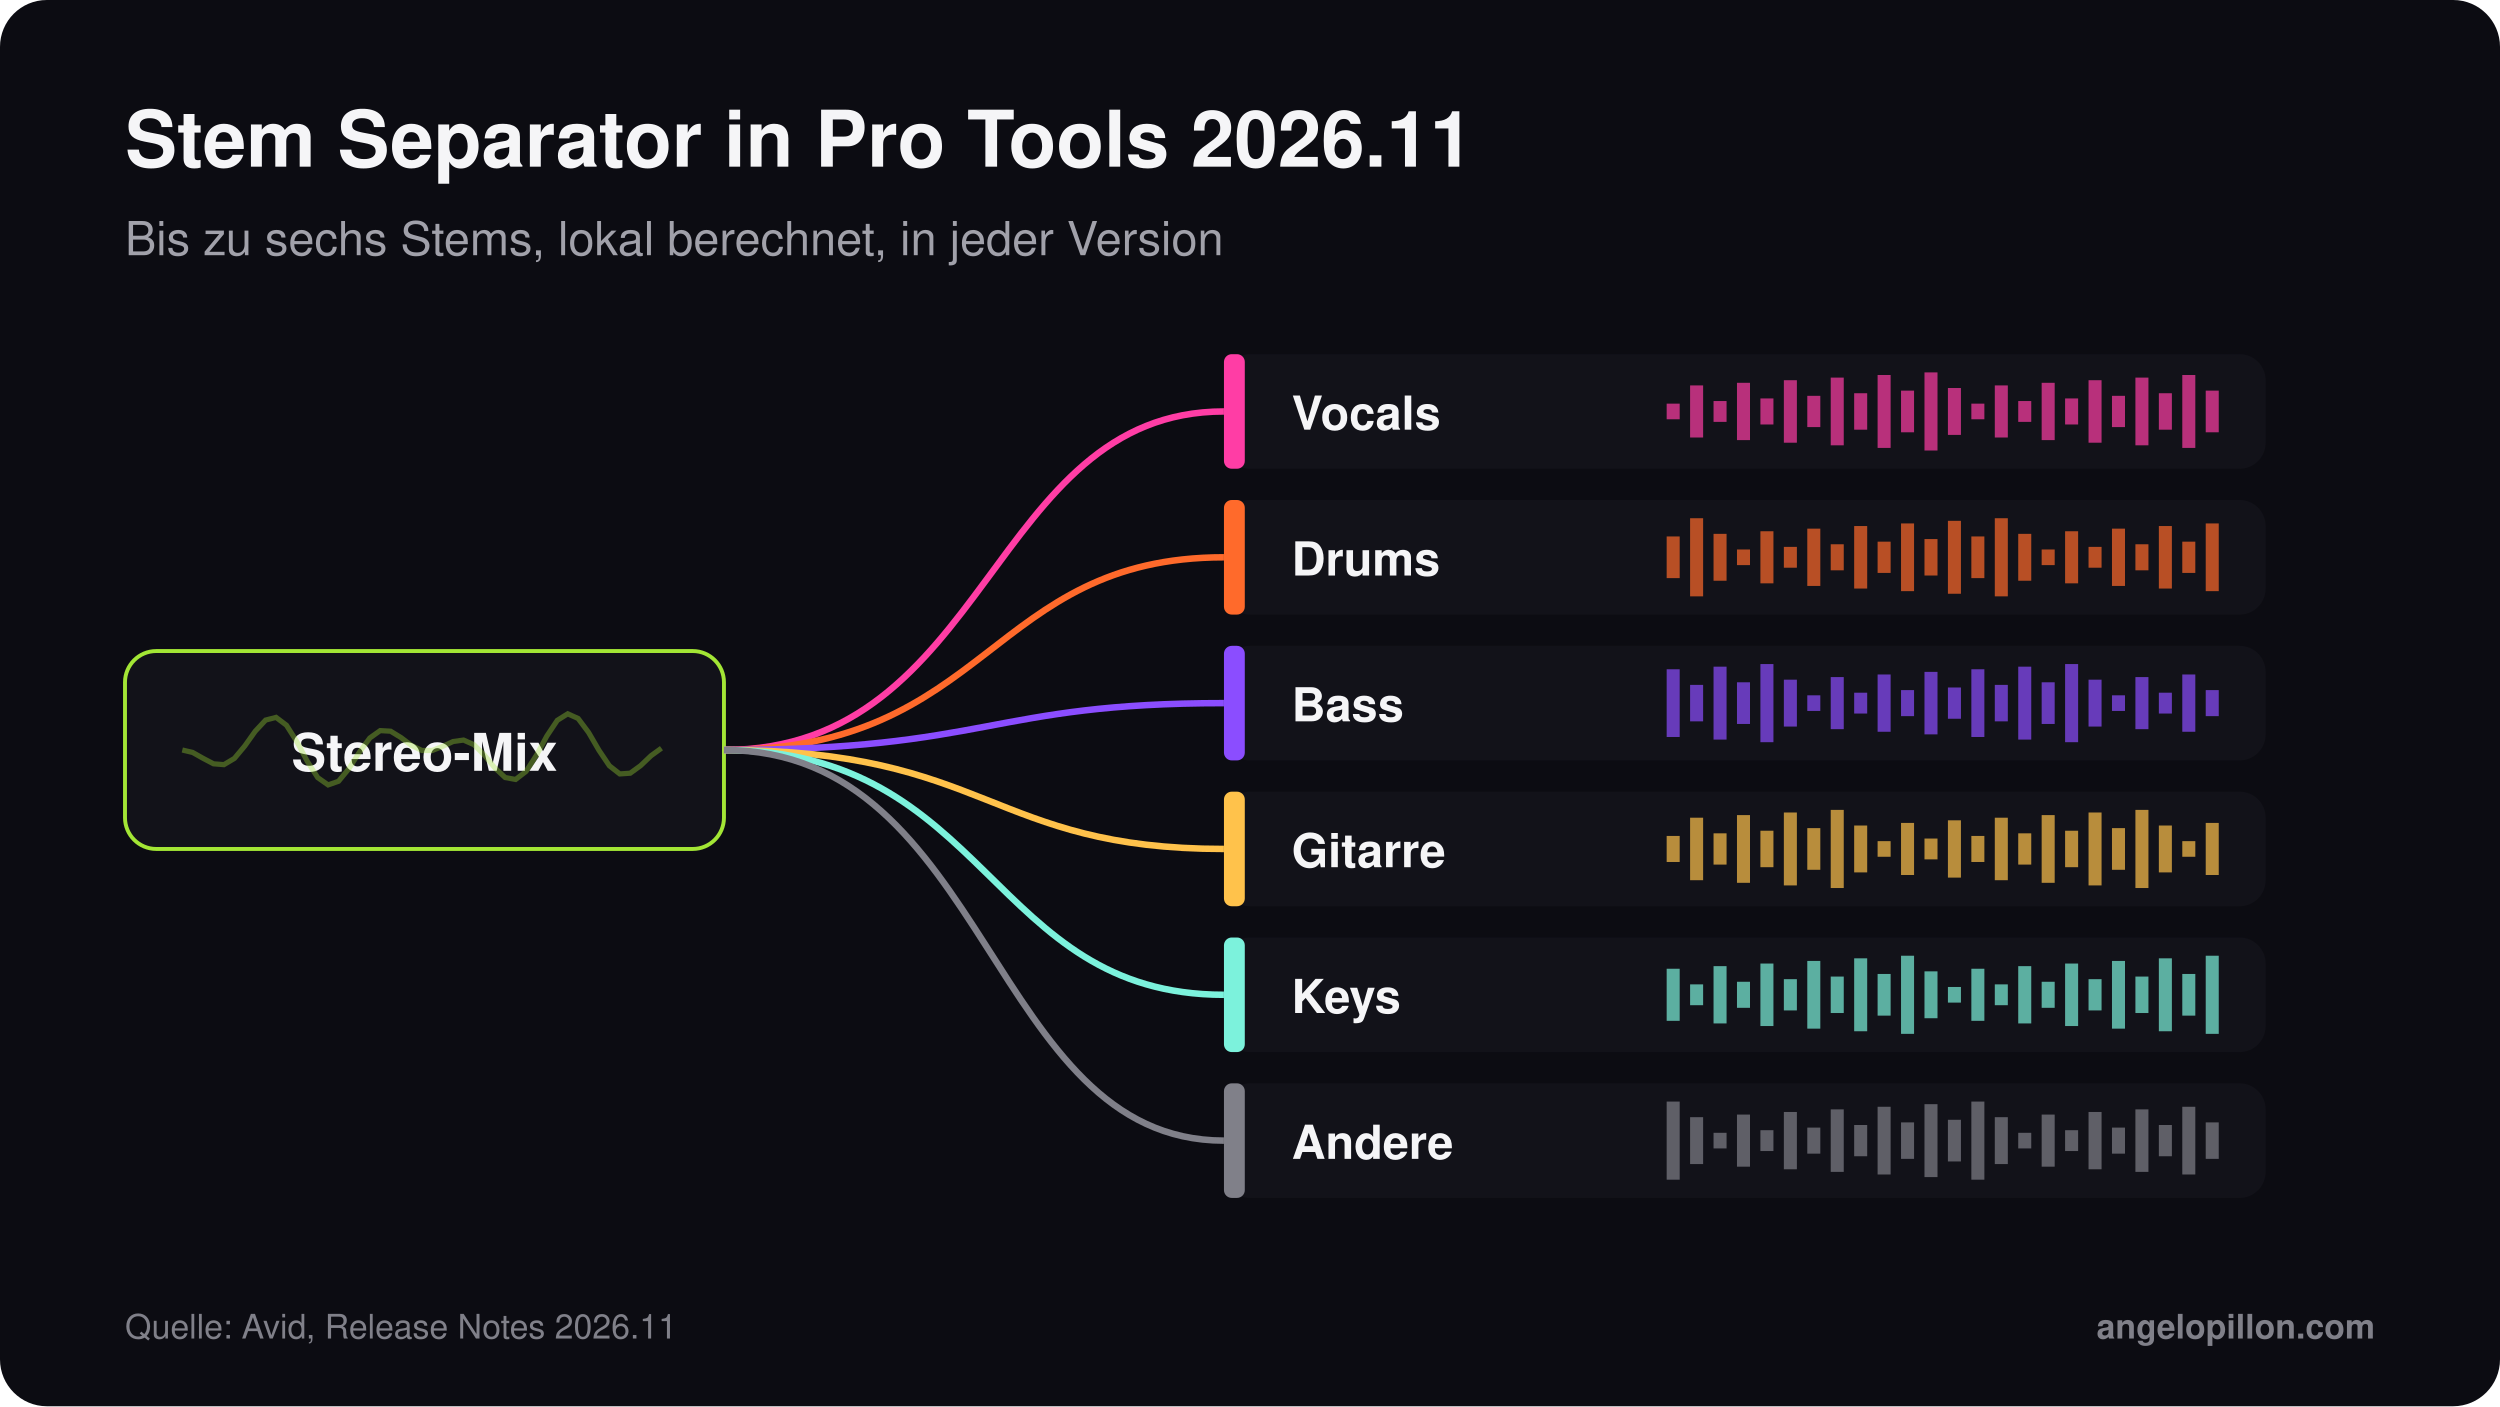
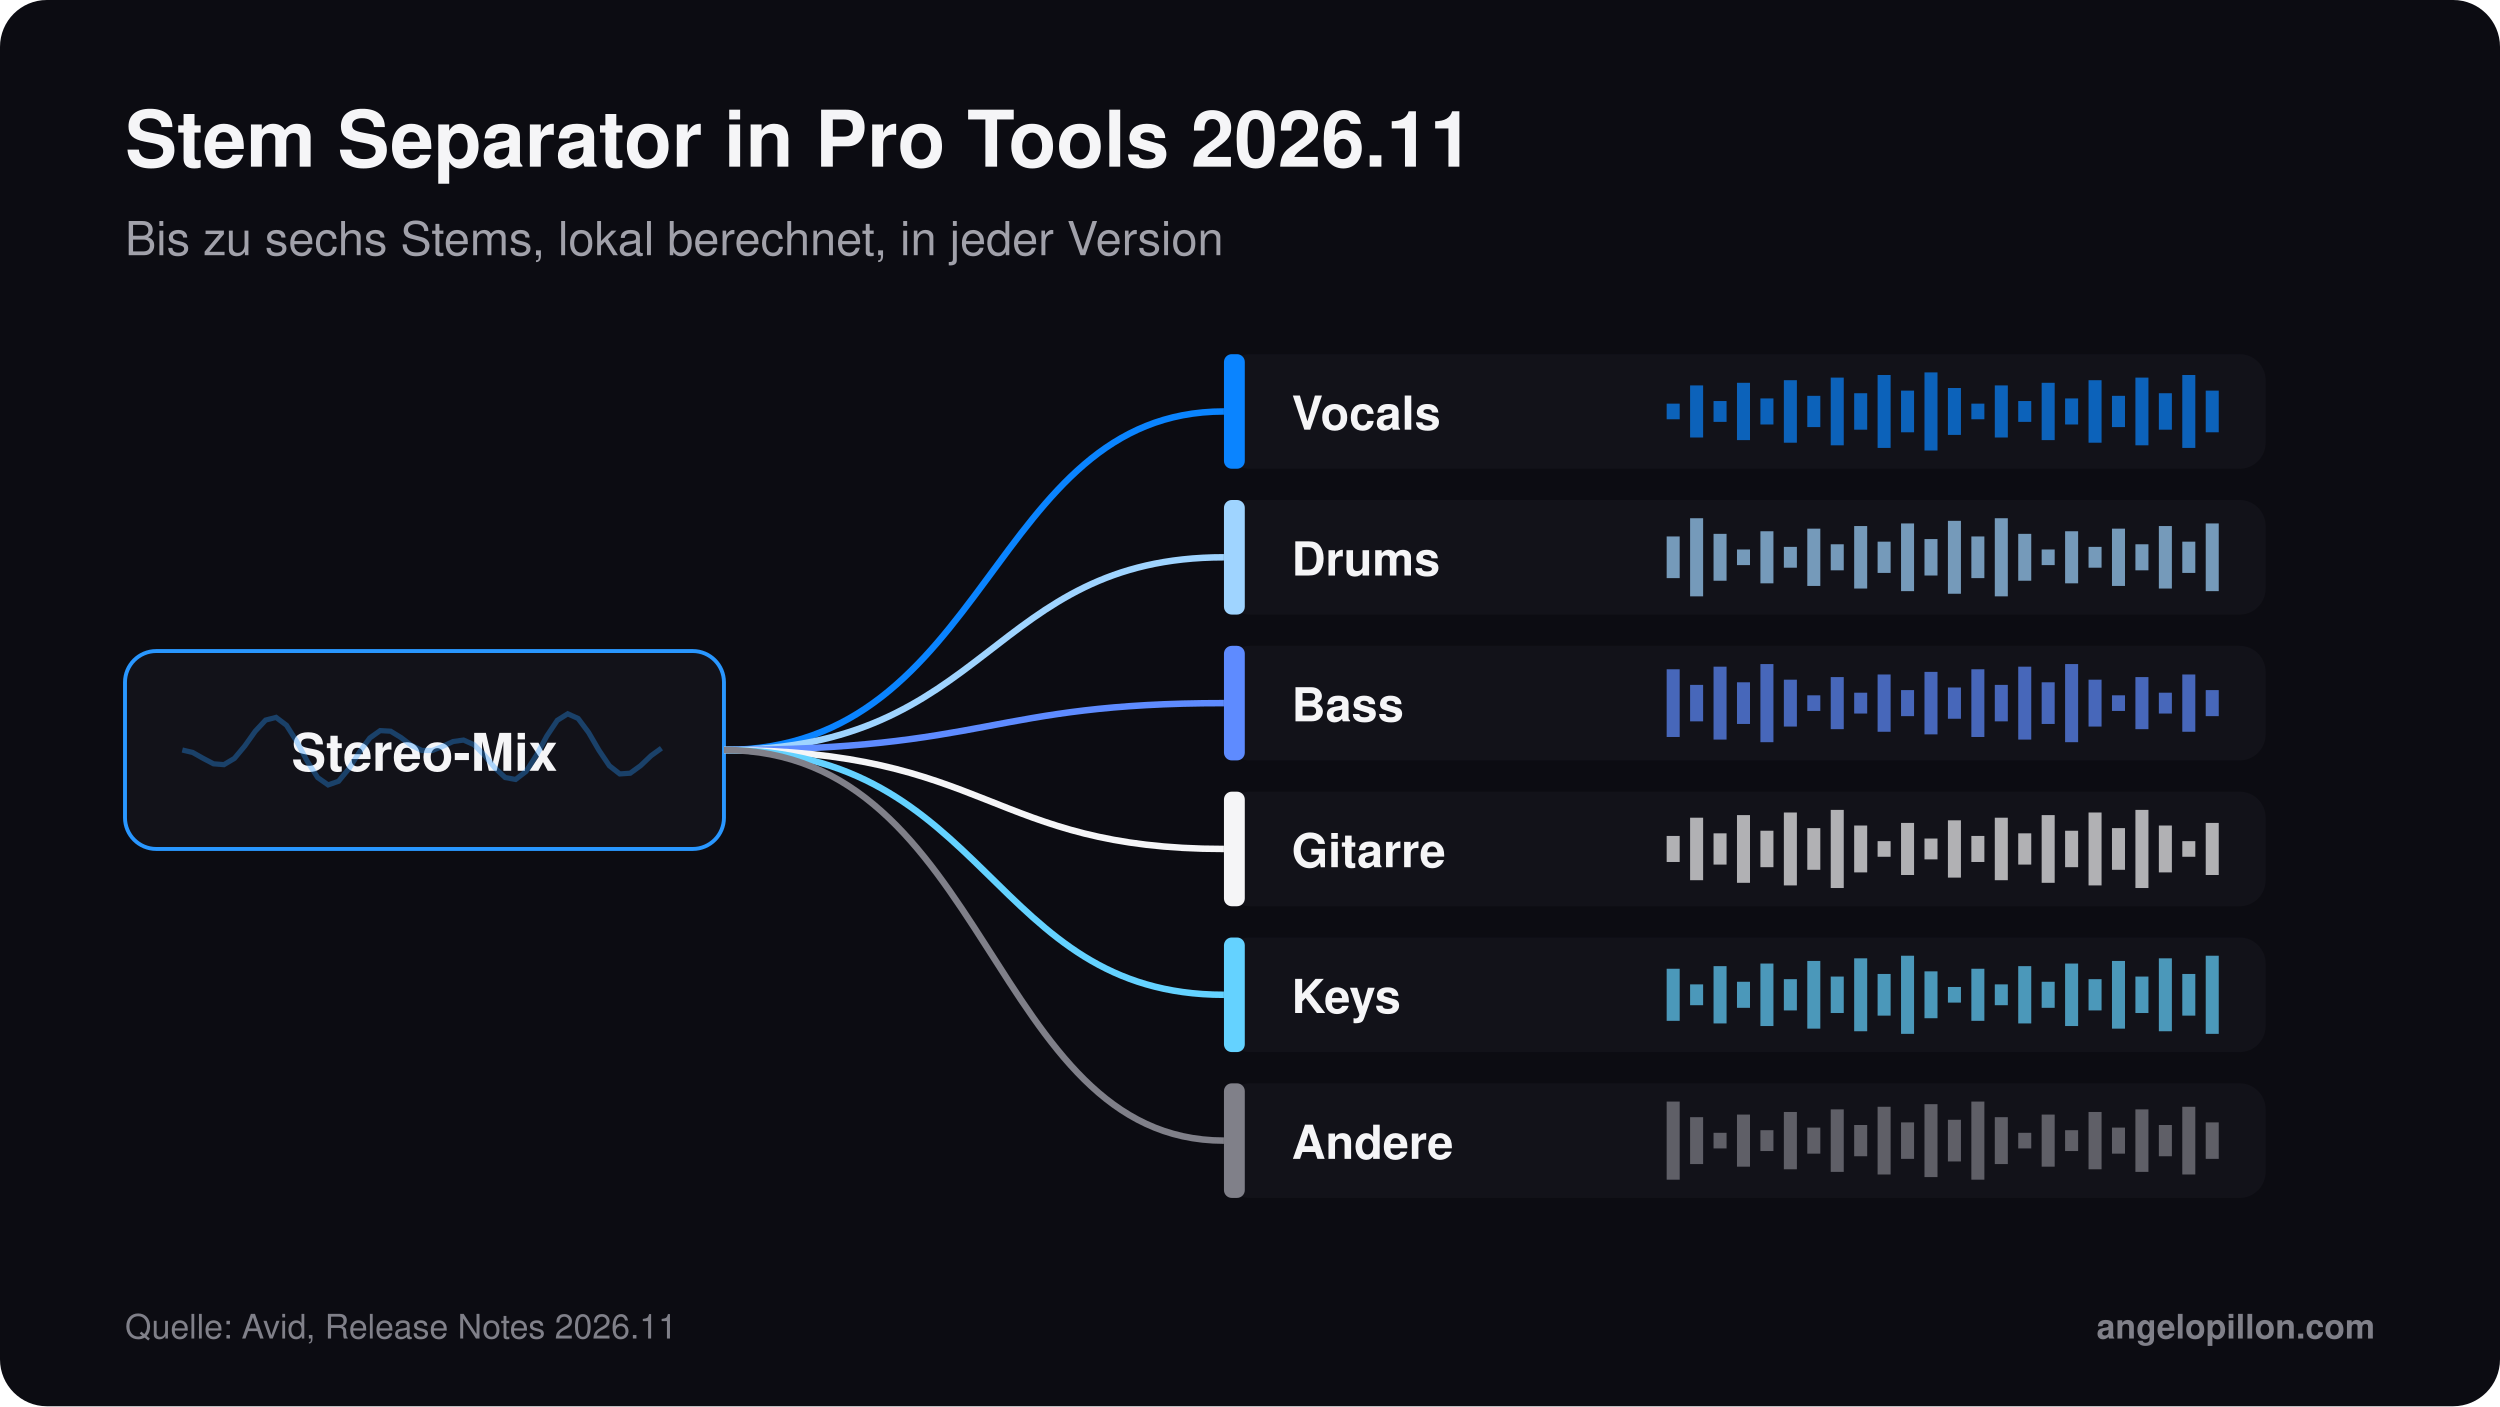
<svg xmlns="http://www.w3.org/2000/svg" viewBox="0 0 960 540" width="960" height="540" font-family="Helvetica Neue, Helvetica, Arial, sans-serif" role="img">
  <rect x="0" y="0" width="960" height="540" rx="18" fill="#0C0C12" />
  <text x="48" y="64" font-size="30" font-weight="750" fill="#F5F5F7" text-anchor="start">Stem Separator in Pro Tools 2026.11</text>
  <text x="48" y="98" font-size="18" font-weight="450" fill="#A1A1AA" text-anchor="start">Bis zu sechs Stems, lokal berechnet, in jeder Version</text>
-   <rect x="48" y="250" width="230" height="76" rx="12" fill="#121219" stroke="#A3E635" stroke-width="1.5" />
+   <rect x="48" y="250" width="230" height="76" rx="12" fill="#121219" stroke="#2997FF" stroke-width="1.5" />
  <text x="163" y="296" font-size="20" font-weight="700" fill="#F5F5F7" text-anchor="middle">Stereo-Mix</text>
-   <polyline points="70,288.0 74,288.949 78,291.208 82,293.306 86,293.624 90,291.234 94,286.447 98,280.809 102,276.511 106,275.472 110,278.482 114,284.797 118,292.361 122,298.596 126,301.407 130,299.999 134,295.15 138,288.839 142,283.398 146,280.553 150,280.783 154,283.238 158,286.251 162,288.177 166,288.179 170,286.597 174,284.738 178,284.186 182,285.971 186,289.973 190,294.854 194,298.582 198,299.308 202,296.222 206,289.997 210,282.614 214,276.615 218,274.101 222,275.9 226,281.245 230,288.109 234,294.052 238,297.19 242,296.911 246,294.004 250,290.195 254,287.304" fill="none" stroke="#A3E635" stroke-width="2" opacity=".35" />
-   <path d="M278 288 C 380 288, 380 158, 470 158" fill="none" stroke="#FF3DA5" stroke-width="2.5" />
+   <polyline points="70,288.0 74,288.949 78,291.208 82,293.306 86,293.624 90,291.234 94,286.447 98,280.809 102,276.511 106,275.472 110,278.482 114,284.797 118,292.361 122,298.596 126,301.407 130,299.999 134,295.15 138,288.839 142,283.398 146,280.553 150,280.783 154,283.238 158,286.251 162,288.177 166,288.179 170,286.597 174,284.738 178,284.186 182,285.971 186,289.973 190,294.854 194,298.582 198,299.308 202,296.222 206,289.997 210,282.614 214,276.615 218,274.101 222,275.9 226,281.245 230,288.109 234,294.052 238,297.19 242,296.911 246,294.004 250,290.195 254,287.304" fill="none" stroke="#2997FF" stroke-width="2" opacity=".35" />
+   <path d="M278 288 C 380 288, 380 158, 470 158" fill="none" stroke="#0A84FF" stroke-width="2.5" />
  <rect x="470" y="136" width="400" height="44" rx="10" fill="#121219" />
-   <rect x="470" y="136" width="8" height="44" rx="3" fill="#FF3DA5" />
+   <rect x="470" y="136" width="8" height="44" rx="3" fill="#0A84FF" />
  <text x="496" y="165" font-size="18" font-weight="600" fill="#F5F5F7" text-anchor="start">Vocals</text>
-   <rect x="640" y="155" width="5" height="6" fill="#FF3DA5" opacity=".7" />
-   <rect x="649" y="148" width="5" height="20" fill="#FF3DA5" opacity=".7" />
-   <rect x="658" y="154" width="5" height="8" fill="#FF3DA5" opacity=".7" />
-   <rect x="667" y="147" width="5" height="22" fill="#FF3DA5" opacity=".7" />
-   <rect x="676" y="153" width="5" height="10" fill="#FF3DA5" opacity=".7" />
-   <rect x="685" y="146" width="5" height="24" fill="#FF3DA5" opacity=".7" />
-   <rect x="694" y="152" width="5" height="12" fill="#FF3DA5" opacity=".7" />
-   <rect x="703" y="145" width="5" height="26" fill="#FF3DA5" opacity=".7" />
-   <rect x="712" y="151" width="5" height="14" fill="#FF3DA5" opacity=".7" />
-   <rect x="721" y="144" width="5" height="28" fill="#FF3DA5" opacity=".7" />
-   <rect x="730" y="150" width="5" height="16" fill="#FF3DA5" opacity=".7" />
-   <rect x="739" y="143" width="5" height="30" fill="#FF3DA5" opacity=".7" />
-   <rect x="748" y="149" width="5" height="18" fill="#FF3DA5" opacity=".7" />
-   <rect x="757" y="155" width="5" height="6" fill="#FF3DA5" opacity=".7" />
-   <rect x="766" y="148" width="5" height="20" fill="#FF3DA5" opacity=".7" />
-   <rect x="775" y="154" width="5" height="8" fill="#FF3DA5" opacity=".7" />
-   <rect x="784" y="147" width="5" height="22" fill="#FF3DA5" opacity=".7" />
-   <rect x="793" y="153" width="5" height="10" fill="#FF3DA5" opacity=".7" />
-   <rect x="802" y="146" width="5" height="24" fill="#FF3DA5" opacity=".7" />
-   <rect x="811" y="152" width="5" height="12" fill="#FF3DA5" opacity=".7" />
-   <rect x="820" y="145" width="5" height="26" fill="#FF3DA5" opacity=".7" />
-   <rect x="829" y="151" width="5" height="14" fill="#FF3DA5" opacity=".7" />
-   <rect x="838" y="144" width="5" height="28" fill="#FF3DA5" opacity=".7" />
-   <rect x="847" y="150" width="5" height="16" fill="#FF3DA5" opacity=".7" />
-   <path d="M278 288 C 380 288, 380 214, 470 214" fill="none" stroke="#FF6A2B" stroke-width="2.5" />
+   <rect x="640" y="155" width="5" height="6" fill="#0A84FF" opacity=".7" />
+   <rect x="649" y="148" width="5" height="20" fill="#0A84FF" opacity=".7" />
+   <rect x="658" y="154" width="5" height="8" fill="#0A84FF" opacity=".7" />
+   <rect x="667" y="147" width="5" height="22" fill="#0A84FF" opacity=".7" />
+   <rect x="676" y="153" width="5" height="10" fill="#0A84FF" opacity=".7" />
+   <rect x="685" y="146" width="5" height="24" fill="#0A84FF" opacity=".7" />
+   <rect x="694" y="152" width="5" height="12" fill="#0A84FF" opacity=".7" />
+   <rect x="703" y="145" width="5" height="26" fill="#0A84FF" opacity=".7" />
+   <rect x="712" y="151" width="5" height="14" fill="#0A84FF" opacity=".7" />
+   <rect x="721" y="144" width="5" height="28" fill="#0A84FF" opacity=".7" />
+   <rect x="730" y="150" width="5" height="16" fill="#0A84FF" opacity=".7" />
+   <rect x="739" y="143" width="5" height="30" fill="#0A84FF" opacity=".7" />
+   <rect x="748" y="149" width="5" height="18" fill="#0A84FF" opacity=".7" />
+   <rect x="757" y="155" width="5" height="6" fill="#0A84FF" opacity=".7" />
+   <rect x="766" y="148" width="5" height="20" fill="#0A84FF" opacity=".7" />
+   <rect x="775" y="154" width="5" height="8" fill="#0A84FF" opacity=".7" />
+   <rect x="784" y="147" width="5" height="22" fill="#0A84FF" opacity=".7" />
+   <rect x="793" y="153" width="5" height="10" fill="#0A84FF" opacity=".7" />
+   <rect x="802" y="146" width="5" height="24" fill="#0A84FF" opacity=".7" />
+   <rect x="811" y="152" width="5" height="12" fill="#0A84FF" opacity=".7" />
+   <rect x="820" y="145" width="5" height="26" fill="#0A84FF" opacity=".7" />
+   <rect x="829" y="151" width="5" height="14" fill="#0A84FF" opacity=".7" />
+   <rect x="838" y="144" width="5" height="28" fill="#0A84FF" opacity=".7" />
+   <rect x="847" y="150" width="5" height="16" fill="#0A84FF" opacity=".7" />
+   <path d="M278 288 C 380 288, 380 214, 470 214" fill="none" stroke="#9FD4FF" stroke-width="2.5" />
  <rect x="470" y="192" width="400" height="44" rx="10" fill="#121219" />
-   <rect x="470" y="192" width="8" height="44" rx="3" fill="#FF6A2B" />
+   <rect x="470" y="192" width="8" height="44" rx="3" fill="#9FD4FF" />
  <text x="496" y="221" font-size="18" font-weight="600" fill="#F5F5F7" text-anchor="start">Drums</text>
-   <rect x="640" y="206" width="5" height="16" fill="#FF6A2B" opacity=".7" />
-   <rect x="649" y="199" width="5" height="30" fill="#FF6A2B" opacity=".7" />
-   <rect x="658" y="205" width="5" height="18" fill="#FF6A2B" opacity=".7" />
-   <rect x="667" y="211" width="5" height="6" fill="#FF6A2B" opacity=".7" />
-   <rect x="676" y="204" width="5" height="20" fill="#FF6A2B" opacity=".7" />
-   <rect x="685" y="210" width="5" height="8" fill="#FF6A2B" opacity=".7" />
-   <rect x="694" y="203" width="5" height="22" fill="#FF6A2B" opacity=".7" />
-   <rect x="703" y="209" width="5" height="10" fill="#FF6A2B" opacity=".7" />
-   <rect x="712" y="202" width="5" height="24" fill="#FF6A2B" opacity=".7" />
-   <rect x="721" y="208" width="5" height="12" fill="#FF6A2B" opacity=".7" />
-   <rect x="730" y="201" width="5" height="26" fill="#FF6A2B" opacity=".7" />
-   <rect x="739" y="207" width="5" height="14" fill="#FF6A2B" opacity=".7" />
-   <rect x="748" y="200" width="5" height="28" fill="#FF6A2B" opacity=".7" />
-   <rect x="757" y="206" width="5" height="16" fill="#FF6A2B" opacity=".7" />
-   <rect x="766" y="199" width="5" height="30" fill="#FF6A2B" opacity=".7" />
-   <rect x="775" y="205" width="5" height="18" fill="#FF6A2B" opacity=".7" />
-   <rect x="784" y="211" width="5" height="6" fill="#FF6A2B" opacity=".7" />
-   <rect x="793" y="204" width="5" height="20" fill="#FF6A2B" opacity=".7" />
-   <rect x="802" y="210" width="5" height="8" fill="#FF6A2B" opacity=".7" />
-   <rect x="811" y="203" width="5" height="22" fill="#FF6A2B" opacity=".7" />
-   <rect x="820" y="209" width="5" height="10" fill="#FF6A2B" opacity=".7" />
-   <rect x="829" y="202" width="5" height="24" fill="#FF6A2B" opacity=".7" />
-   <rect x="838" y="208" width="5" height="12" fill="#FF6A2B" opacity=".7" />
-   <rect x="847" y="201" width="5" height="26" fill="#FF6A2B" opacity=".7" />
-   <path d="M278 288 C 380 288, 380 270, 470 270" fill="none" stroke="#8B4DFF" stroke-width="2.5" />
+   <rect x="640" y="206" width="5" height="16" fill="#9FD4FF" opacity=".7" />
+   <rect x="649" y="199" width="5" height="30" fill="#9FD4FF" opacity=".7" />
+   <rect x="658" y="205" width="5" height="18" fill="#9FD4FF" opacity=".7" />
+   <rect x="667" y="211" width="5" height="6" fill="#9FD4FF" opacity=".7" />
+   <rect x="676" y="204" width="5" height="20" fill="#9FD4FF" opacity=".7" />
+   <rect x="685" y="210" width="5" height="8" fill="#9FD4FF" opacity=".7" />
+   <rect x="694" y="203" width="5" height="22" fill="#9FD4FF" opacity=".7" />
+   <rect x="703" y="209" width="5" height="10" fill="#9FD4FF" opacity=".7" />
+   <rect x="712" y="202" width="5" height="24" fill="#9FD4FF" opacity=".7" />
+   <rect x="721" y="208" width="5" height="12" fill="#9FD4FF" opacity=".7" />
+   <rect x="730" y="201" width="5" height="26" fill="#9FD4FF" opacity=".7" />
+   <rect x="739" y="207" width="5" height="14" fill="#9FD4FF" opacity=".7" />
+   <rect x="748" y="200" width="5" height="28" fill="#9FD4FF" opacity=".7" />
+   <rect x="757" y="206" width="5" height="16" fill="#9FD4FF" opacity=".7" />
+   <rect x="766" y="199" width="5" height="30" fill="#9FD4FF" opacity=".7" />
+   <rect x="775" y="205" width="5" height="18" fill="#9FD4FF" opacity=".7" />
+   <rect x="784" y="211" width="5" height="6" fill="#9FD4FF" opacity=".7" />
+   <rect x="793" y="204" width="5" height="20" fill="#9FD4FF" opacity=".7" />
+   <rect x="802" y="210" width="5" height="8" fill="#9FD4FF" opacity=".7" />
+   <rect x="811" y="203" width="5" height="22" fill="#9FD4FF" opacity=".7" />
+   <rect x="820" y="209" width="5" height="10" fill="#9FD4FF" opacity=".7" />
+   <rect x="829" y="202" width="5" height="24" fill="#9FD4FF" opacity=".7" />
+   <rect x="838" y="208" width="5" height="12" fill="#9FD4FF" opacity=".7" />
+   <rect x="847" y="201" width="5" height="26" fill="#9FD4FF" opacity=".7" />
+   <path d="M278 288 C 380 288, 380 270, 470 270" fill="none" stroke="#5E8BFF" stroke-width="2.5" />
  <rect x="470" y="248" width="400" height="44" rx="10" fill="#121219" />
-   <rect x="470" y="248" width="8" height="44" rx="3" fill="#8B4DFF" />
+   <rect x="470" y="248" width="8" height="44" rx="3" fill="#5E8BFF" />
  <text x="496" y="277" font-size="18" font-weight="600" fill="#F5F5F7" text-anchor="start">Bass</text>
-   <rect x="640" y="257" width="5" height="26" fill="#8B4DFF" opacity=".7" />
-   <rect x="649" y="263" width="5" height="14" fill="#8B4DFF" opacity=".7" />
-   <rect x="658" y="256" width="5" height="28" fill="#8B4DFF" opacity=".7" />
-   <rect x="667" y="262" width="5" height="16" fill="#8B4DFF" opacity=".7" />
-   <rect x="676" y="255" width="5" height="30" fill="#8B4DFF" opacity=".7" />
-   <rect x="685" y="261" width="5" height="18" fill="#8B4DFF" opacity=".7" />
-   <rect x="694" y="267" width="5" height="6" fill="#8B4DFF" opacity=".7" />
-   <rect x="703" y="260" width="5" height="20" fill="#8B4DFF" opacity=".7" />
-   <rect x="712" y="266" width="5" height="8" fill="#8B4DFF" opacity=".7" />
-   <rect x="721" y="259" width="5" height="22" fill="#8B4DFF" opacity=".7" />
-   <rect x="730" y="265" width="5" height="10" fill="#8B4DFF" opacity=".7" />
-   <rect x="739" y="258" width="5" height="24" fill="#8B4DFF" opacity=".7" />
-   <rect x="748" y="264" width="5" height="12" fill="#8B4DFF" opacity=".7" />
-   <rect x="757" y="257" width="5" height="26" fill="#8B4DFF" opacity=".7" />
-   <rect x="766" y="263" width="5" height="14" fill="#8B4DFF" opacity=".7" />
-   <rect x="775" y="256" width="5" height="28" fill="#8B4DFF" opacity=".7" />
-   <rect x="784" y="262" width="5" height="16" fill="#8B4DFF" opacity=".7" />
-   <rect x="793" y="255" width="5" height="30" fill="#8B4DFF" opacity=".7" />
-   <rect x="802" y="261" width="5" height="18" fill="#8B4DFF" opacity=".7" />
-   <rect x="811" y="267" width="5" height="6" fill="#8B4DFF" opacity=".7" />
-   <rect x="820" y="260" width="5" height="20" fill="#8B4DFF" opacity=".7" />
-   <rect x="829" y="266" width="5" height="8" fill="#8B4DFF" opacity=".7" />
-   <rect x="838" y="259" width="5" height="22" fill="#8B4DFF" opacity=".7" />
-   <rect x="847" y="265" width="5" height="10" fill="#8B4DFF" opacity=".7" />
-   <path d="M278 288 C 380 288, 380 326, 470 326" fill="none" stroke="#FFC24B" stroke-width="2.5" />
+   <rect x="640" y="257" width="5" height="26" fill="#5E8BFF" opacity=".7" />
+   <rect x="649" y="263" width="5" height="14" fill="#5E8BFF" opacity=".7" />
+   <rect x="658" y="256" width="5" height="28" fill="#5E8BFF" opacity=".7" />
+   <rect x="667" y="262" width="5" height="16" fill="#5E8BFF" opacity=".7" />
+   <rect x="676" y="255" width="5" height="30" fill="#5E8BFF" opacity=".7" />
+   <rect x="685" y="261" width="5" height="18" fill="#5E8BFF" opacity=".7" />
+   <rect x="694" y="267" width="5" height="6" fill="#5E8BFF" opacity=".7" />
+   <rect x="703" y="260" width="5" height="20" fill="#5E8BFF" opacity=".7" />
+   <rect x="712" y="266" width="5" height="8" fill="#5E8BFF" opacity=".7" />
+   <rect x="721" y="259" width="5" height="22" fill="#5E8BFF" opacity=".7" />
+   <rect x="730" y="265" width="5" height="10" fill="#5E8BFF" opacity=".7" />
+   <rect x="739" y="258" width="5" height="24" fill="#5E8BFF" opacity=".7" />
+   <rect x="748" y="264" width="5" height="12" fill="#5E8BFF" opacity=".7" />
+   <rect x="757" y="257" width="5" height="26" fill="#5E8BFF" opacity=".7" />
+   <rect x="766" y="263" width="5" height="14" fill="#5E8BFF" opacity=".7" />
+   <rect x="775" y="256" width="5" height="28" fill="#5E8BFF" opacity=".7" />
+   <rect x="784" y="262" width="5" height="16" fill="#5E8BFF" opacity=".7" />
+   <rect x="793" y="255" width="5" height="30" fill="#5E8BFF" opacity=".7" />
+   <rect x="802" y="261" width="5" height="18" fill="#5E8BFF" opacity=".7" />
+   <rect x="811" y="267" width="5" height="6" fill="#5E8BFF" opacity=".7" />
+   <rect x="820" y="260" width="5" height="20" fill="#5E8BFF" opacity=".7" />
+   <rect x="829" y="266" width="5" height="8" fill="#5E8BFF" opacity=".7" />
+   <rect x="838" y="259" width="5" height="22" fill="#5E8BFF" opacity=".7" />
+   <rect x="847" y="265" width="5" height="10" fill="#5E8BFF" opacity=".7" />
+   <path d="M278 288 C 380 288, 380 326, 470 326" fill="none" stroke="#F5F5F7" stroke-width="2.5" />
  <rect x="470" y="304" width="400" height="44" rx="10" fill="#121219" />
-   <rect x="470" y="304" width="8" height="44" rx="3" fill="#FFC24B" />
+   <rect x="470" y="304" width="8" height="44" rx="3" fill="#F5F5F7" />
  <text x="496" y="333" font-size="18" font-weight="600" fill="#F5F5F7" text-anchor="start">Gitarre</text>
-   <rect x="640" y="321" width="5" height="10" fill="#FFC24B" opacity=".7" />
-   <rect x="649" y="314" width="5" height="24" fill="#FFC24B" opacity=".7" />
-   <rect x="658" y="320" width="5" height="12" fill="#FFC24B" opacity=".7" />
-   <rect x="667" y="313" width="5" height="26" fill="#FFC24B" opacity=".7" />
-   <rect x="676" y="319" width="5" height="14" fill="#FFC24B" opacity=".7" />
-   <rect x="685" y="312" width="5" height="28" fill="#FFC24B" opacity=".7" />
-   <rect x="694" y="318" width="5" height="16" fill="#FFC24B" opacity=".7" />
-   <rect x="703" y="311" width="5" height="30" fill="#FFC24B" opacity=".7" />
-   <rect x="712" y="317" width="5" height="18" fill="#FFC24B" opacity=".7" />
-   <rect x="721" y="323" width="5" height="6" fill="#FFC24B" opacity=".7" />
-   <rect x="730" y="316" width="5" height="20" fill="#FFC24B" opacity=".7" />
-   <rect x="739" y="322" width="5" height="8" fill="#FFC24B" opacity=".7" />
-   <rect x="748" y="315" width="5" height="22" fill="#FFC24B" opacity=".7" />
-   <rect x="757" y="321" width="5" height="10" fill="#FFC24B" opacity=".7" />
-   <rect x="766" y="314" width="5" height="24" fill="#FFC24B" opacity=".7" />
-   <rect x="775" y="320" width="5" height="12" fill="#FFC24B" opacity=".7" />
-   <rect x="784" y="313" width="5" height="26" fill="#FFC24B" opacity=".7" />
-   <rect x="793" y="319" width="5" height="14" fill="#FFC24B" opacity=".7" />
-   <rect x="802" y="312" width="5" height="28" fill="#FFC24B" opacity=".7" />
-   <rect x="811" y="318" width="5" height="16" fill="#FFC24B" opacity=".7" />
-   <rect x="820" y="311" width="5" height="30" fill="#FFC24B" opacity=".7" />
-   <rect x="829" y="317" width="5" height="18" fill="#FFC24B" opacity=".7" />
-   <rect x="838" y="323" width="5" height="6" fill="#FFC24B" opacity=".7" />
-   <rect x="847" y="316" width="5" height="20" fill="#FFC24B" opacity=".7" />
-   <path d="M278 288 C 380 288, 380 382, 470 382" fill="none" stroke="#7CF2DC" stroke-width="2.5" />
+   <rect x="640" y="321" width="5" height="10" fill="#F5F5F7" opacity=".7" />
+   <rect x="649" y="314" width="5" height="24" fill="#F5F5F7" opacity=".7" />
+   <rect x="658" y="320" width="5" height="12" fill="#F5F5F7" opacity=".7" />
+   <rect x="667" y="313" width="5" height="26" fill="#F5F5F7" opacity=".7" />
+   <rect x="676" y="319" width="5" height="14" fill="#F5F5F7" opacity=".7" />
+   <rect x="685" y="312" width="5" height="28" fill="#F5F5F7" opacity=".7" />
+   <rect x="694" y="318" width="5" height="16" fill="#F5F5F7" opacity=".7" />
+   <rect x="703" y="311" width="5" height="30" fill="#F5F5F7" opacity=".7" />
+   <rect x="712" y="317" width="5" height="18" fill="#F5F5F7" opacity=".7" />
+   <rect x="721" y="323" width="5" height="6" fill="#F5F5F7" opacity=".7" />
+   <rect x="730" y="316" width="5" height="20" fill="#F5F5F7" opacity=".7" />
+   <rect x="739" y="322" width="5" height="8" fill="#F5F5F7" opacity=".7" />
+   <rect x="748" y="315" width="5" height="22" fill="#F5F5F7" opacity=".7" />
+   <rect x="757" y="321" width="5" height="10" fill="#F5F5F7" opacity=".7" />
+   <rect x="766" y="314" width="5" height="24" fill="#F5F5F7" opacity=".7" />
+   <rect x="775" y="320" width="5" height="12" fill="#F5F5F7" opacity=".7" />
+   <rect x="784" y="313" width="5" height="26" fill="#F5F5F7" opacity=".7" />
+   <rect x="793" y="319" width="5" height="14" fill="#F5F5F7" opacity=".7" />
+   <rect x="802" y="312" width="5" height="28" fill="#F5F5F7" opacity=".7" />
+   <rect x="811" y="318" width="5" height="16" fill="#F5F5F7" opacity=".7" />
+   <rect x="820" y="311" width="5" height="30" fill="#F5F5F7" opacity=".7" />
+   <rect x="829" y="317" width="5" height="18" fill="#F5F5F7" opacity=".7" />
+   <rect x="838" y="323" width="5" height="6" fill="#F5F5F7" opacity=".7" />
+   <rect x="847" y="316" width="5" height="20" fill="#F5F5F7" opacity=".7" />
+   <path d="M278 288 C 380 288, 380 382, 470 382" fill="none" stroke="#64D2FF" stroke-width="2.5" />
  <rect x="470" y="360" width="400" height="44" rx="10" fill="#121219" />
-   <rect x="470" y="360" width="8" height="44" rx="3" fill="#7CF2DC" />
+   <rect x="470" y="360" width="8" height="44" rx="3" fill="#64D2FF" />
  <text x="496" y="389" font-size="18" font-weight="600" fill="#F5F5F7" text-anchor="start">Keys</text>
-   <rect x="640" y="372" width="5" height="20" fill="#7CF2DC" opacity=".7" />
-   <rect x="649" y="378" width="5" height="8" fill="#7CF2DC" opacity=".7" />
-   <rect x="658" y="371" width="5" height="22" fill="#7CF2DC" opacity=".7" />
-   <rect x="667" y="377" width="5" height="10" fill="#7CF2DC" opacity=".7" />
-   <rect x="676" y="370" width="5" height="24" fill="#7CF2DC" opacity=".7" />
-   <rect x="685" y="376" width="5" height="12" fill="#7CF2DC" opacity=".7" />
-   <rect x="694" y="369" width="5" height="26" fill="#7CF2DC" opacity=".7" />
-   <rect x="703" y="375" width="5" height="14" fill="#7CF2DC" opacity=".7" />
-   <rect x="712" y="368" width="5" height="28" fill="#7CF2DC" opacity=".7" />
-   <rect x="721" y="374" width="5" height="16" fill="#7CF2DC" opacity=".7" />
-   <rect x="730" y="367" width="5" height="30" fill="#7CF2DC" opacity=".7" />
-   <rect x="739" y="373" width="5" height="18" fill="#7CF2DC" opacity=".7" />
-   <rect x="748" y="379" width="5" height="6" fill="#7CF2DC" opacity=".7" />
-   <rect x="757" y="372" width="5" height="20" fill="#7CF2DC" opacity=".7" />
-   <rect x="766" y="378" width="5" height="8" fill="#7CF2DC" opacity=".7" />
-   <rect x="775" y="371" width="5" height="22" fill="#7CF2DC" opacity=".7" />
-   <rect x="784" y="377" width="5" height="10" fill="#7CF2DC" opacity=".7" />
-   <rect x="793" y="370" width="5" height="24" fill="#7CF2DC" opacity=".7" />
-   <rect x="802" y="376" width="5" height="12" fill="#7CF2DC" opacity=".7" />
-   <rect x="811" y="369" width="5" height="26" fill="#7CF2DC" opacity=".7" />
-   <rect x="820" y="375" width="5" height="14" fill="#7CF2DC" opacity=".7" />
-   <rect x="829" y="368" width="5" height="28" fill="#7CF2DC" opacity=".7" />
-   <rect x="838" y="374" width="5" height="16" fill="#7CF2DC" opacity=".7" />
-   <rect x="847" y="367" width="5" height="30" fill="#7CF2DC" opacity=".7" />
+   <rect x="640" y="372" width="5" height="20" fill="#64D2FF" opacity=".7" />
+   <rect x="649" y="378" width="5" height="8" fill="#64D2FF" opacity=".7" />
+   <rect x="658" y="371" width="5" height="22" fill="#64D2FF" opacity=".7" />
+   <rect x="667" y="377" width="5" height="10" fill="#64D2FF" opacity=".7" />
+   <rect x="676" y="370" width="5" height="24" fill="#64D2FF" opacity=".7" />
+   <rect x="685" y="376" width="5" height="12" fill="#64D2FF" opacity=".7" />
+   <rect x="694" y="369" width="5" height="26" fill="#64D2FF" opacity=".7" />
+   <rect x="703" y="375" width="5" height="14" fill="#64D2FF" opacity=".7" />
+   <rect x="712" y="368" width="5" height="28" fill="#64D2FF" opacity=".7" />
+   <rect x="721" y="374" width="5" height="16" fill="#64D2FF" opacity=".7" />
+   <rect x="730" y="367" width="5" height="30" fill="#64D2FF" opacity=".7" />
+   <rect x="739" y="373" width="5" height="18" fill="#64D2FF" opacity=".7" />
+   <rect x="748" y="379" width="5" height="6" fill="#64D2FF" opacity=".7" />
+   <rect x="757" y="372" width="5" height="20" fill="#64D2FF" opacity=".7" />
+   <rect x="766" y="378" width="5" height="8" fill="#64D2FF" opacity=".7" />
+   <rect x="775" y="371" width="5" height="22" fill="#64D2FF" opacity=".7" />
+   <rect x="784" y="377" width="5" height="10" fill="#64D2FF" opacity=".7" />
+   <rect x="793" y="370" width="5" height="24" fill="#64D2FF" opacity=".7" />
+   <rect x="802" y="376" width="5" height="12" fill="#64D2FF" opacity=".7" />
+   <rect x="811" y="369" width="5" height="26" fill="#64D2FF" opacity=".7" />
+   <rect x="820" y="375" width="5" height="14" fill="#64D2FF" opacity=".7" />
+   <rect x="829" y="368" width="5" height="28" fill="#64D2FF" opacity=".7" />
+   <rect x="838" y="374" width="5" height="16" fill="#64D2FF" opacity=".7" />
+   <rect x="847" y="367" width="5" height="30" fill="#64D2FF" opacity=".7" />
  <path d="M278 288 C 380 288, 380 438, 470 438" fill="none" stroke="#808089" stroke-width="2.5" />
  <rect x="470" y="416" width="400" height="44" rx="10" fill="#121219" />
  <rect x="470" y="416" width="8" height="44" rx="3" fill="#808089" />
  <text x="496" y="445" font-size="18" font-weight="600" fill="#F5F5F7" text-anchor="start">Andere</text>
  <rect x="640" y="423" width="5" height="30" fill="#808089" opacity=".7" />
  <rect x="649" y="429" width="5" height="18" fill="#808089" opacity=".7" />
  <rect x="658" y="435" width="5" height="6" fill="#808089" opacity=".7" />
  <rect x="667" y="428" width="5" height="20" fill="#808089" opacity=".7" />
  <rect x="676" y="434" width="5" height="8" fill="#808089" opacity=".7" />
  <rect x="685" y="427" width="5" height="22" fill="#808089" opacity=".7" />
  <rect x="694" y="433" width="5" height="10" fill="#808089" opacity=".7" />
  <rect x="703" y="426" width="5" height="24" fill="#808089" opacity=".7" />
  <rect x="712" y="432" width="5" height="12" fill="#808089" opacity=".7" />
  <rect x="721" y="425" width="5" height="26" fill="#808089" opacity=".7" />
  <rect x="730" y="431" width="5" height="14" fill="#808089" opacity=".7" />
  <rect x="739" y="424" width="5" height="28" fill="#808089" opacity=".7" />
  <rect x="748" y="430" width="5" height="16" fill="#808089" opacity=".7" />
  <rect x="757" y="423" width="5" height="30" fill="#808089" opacity=".7" />
  <rect x="766" y="429" width="5" height="18" fill="#808089" opacity=".7" />
  <rect x="775" y="435" width="5" height="6" fill="#808089" opacity=".7" />
  <rect x="784" y="428" width="5" height="20" fill="#808089" opacity=".7" />
  <rect x="793" y="434" width="5" height="8" fill="#808089" opacity=".7" />
  <rect x="802" y="427" width="5" height="22" fill="#808089" opacity=".7" />
  <rect x="811" y="433" width="5" height="10" fill="#808089" opacity=".7" />
  <rect x="820" y="426" width="5" height="24" fill="#808089" opacity=".7" />
  <rect x="829" y="432" width="5" height="12" fill="#808089" opacity=".7" />
  <rect x="838" y="425" width="5" height="26" fill="#808089" opacity=".7" />
  <rect x="847" y="431" width="5" height="14" fill="#808089" opacity=".7" />
  <text x="48" y="514" font-size="13" font-weight="450" fill="#808089" text-anchor="start">Quelle: Avid, Release Notes 2026.11</text>
  <text x="912" y="514" font-size="13" font-weight="600" fill="#808089" text-anchor="end">angelopillon.com</text>
</svg>
